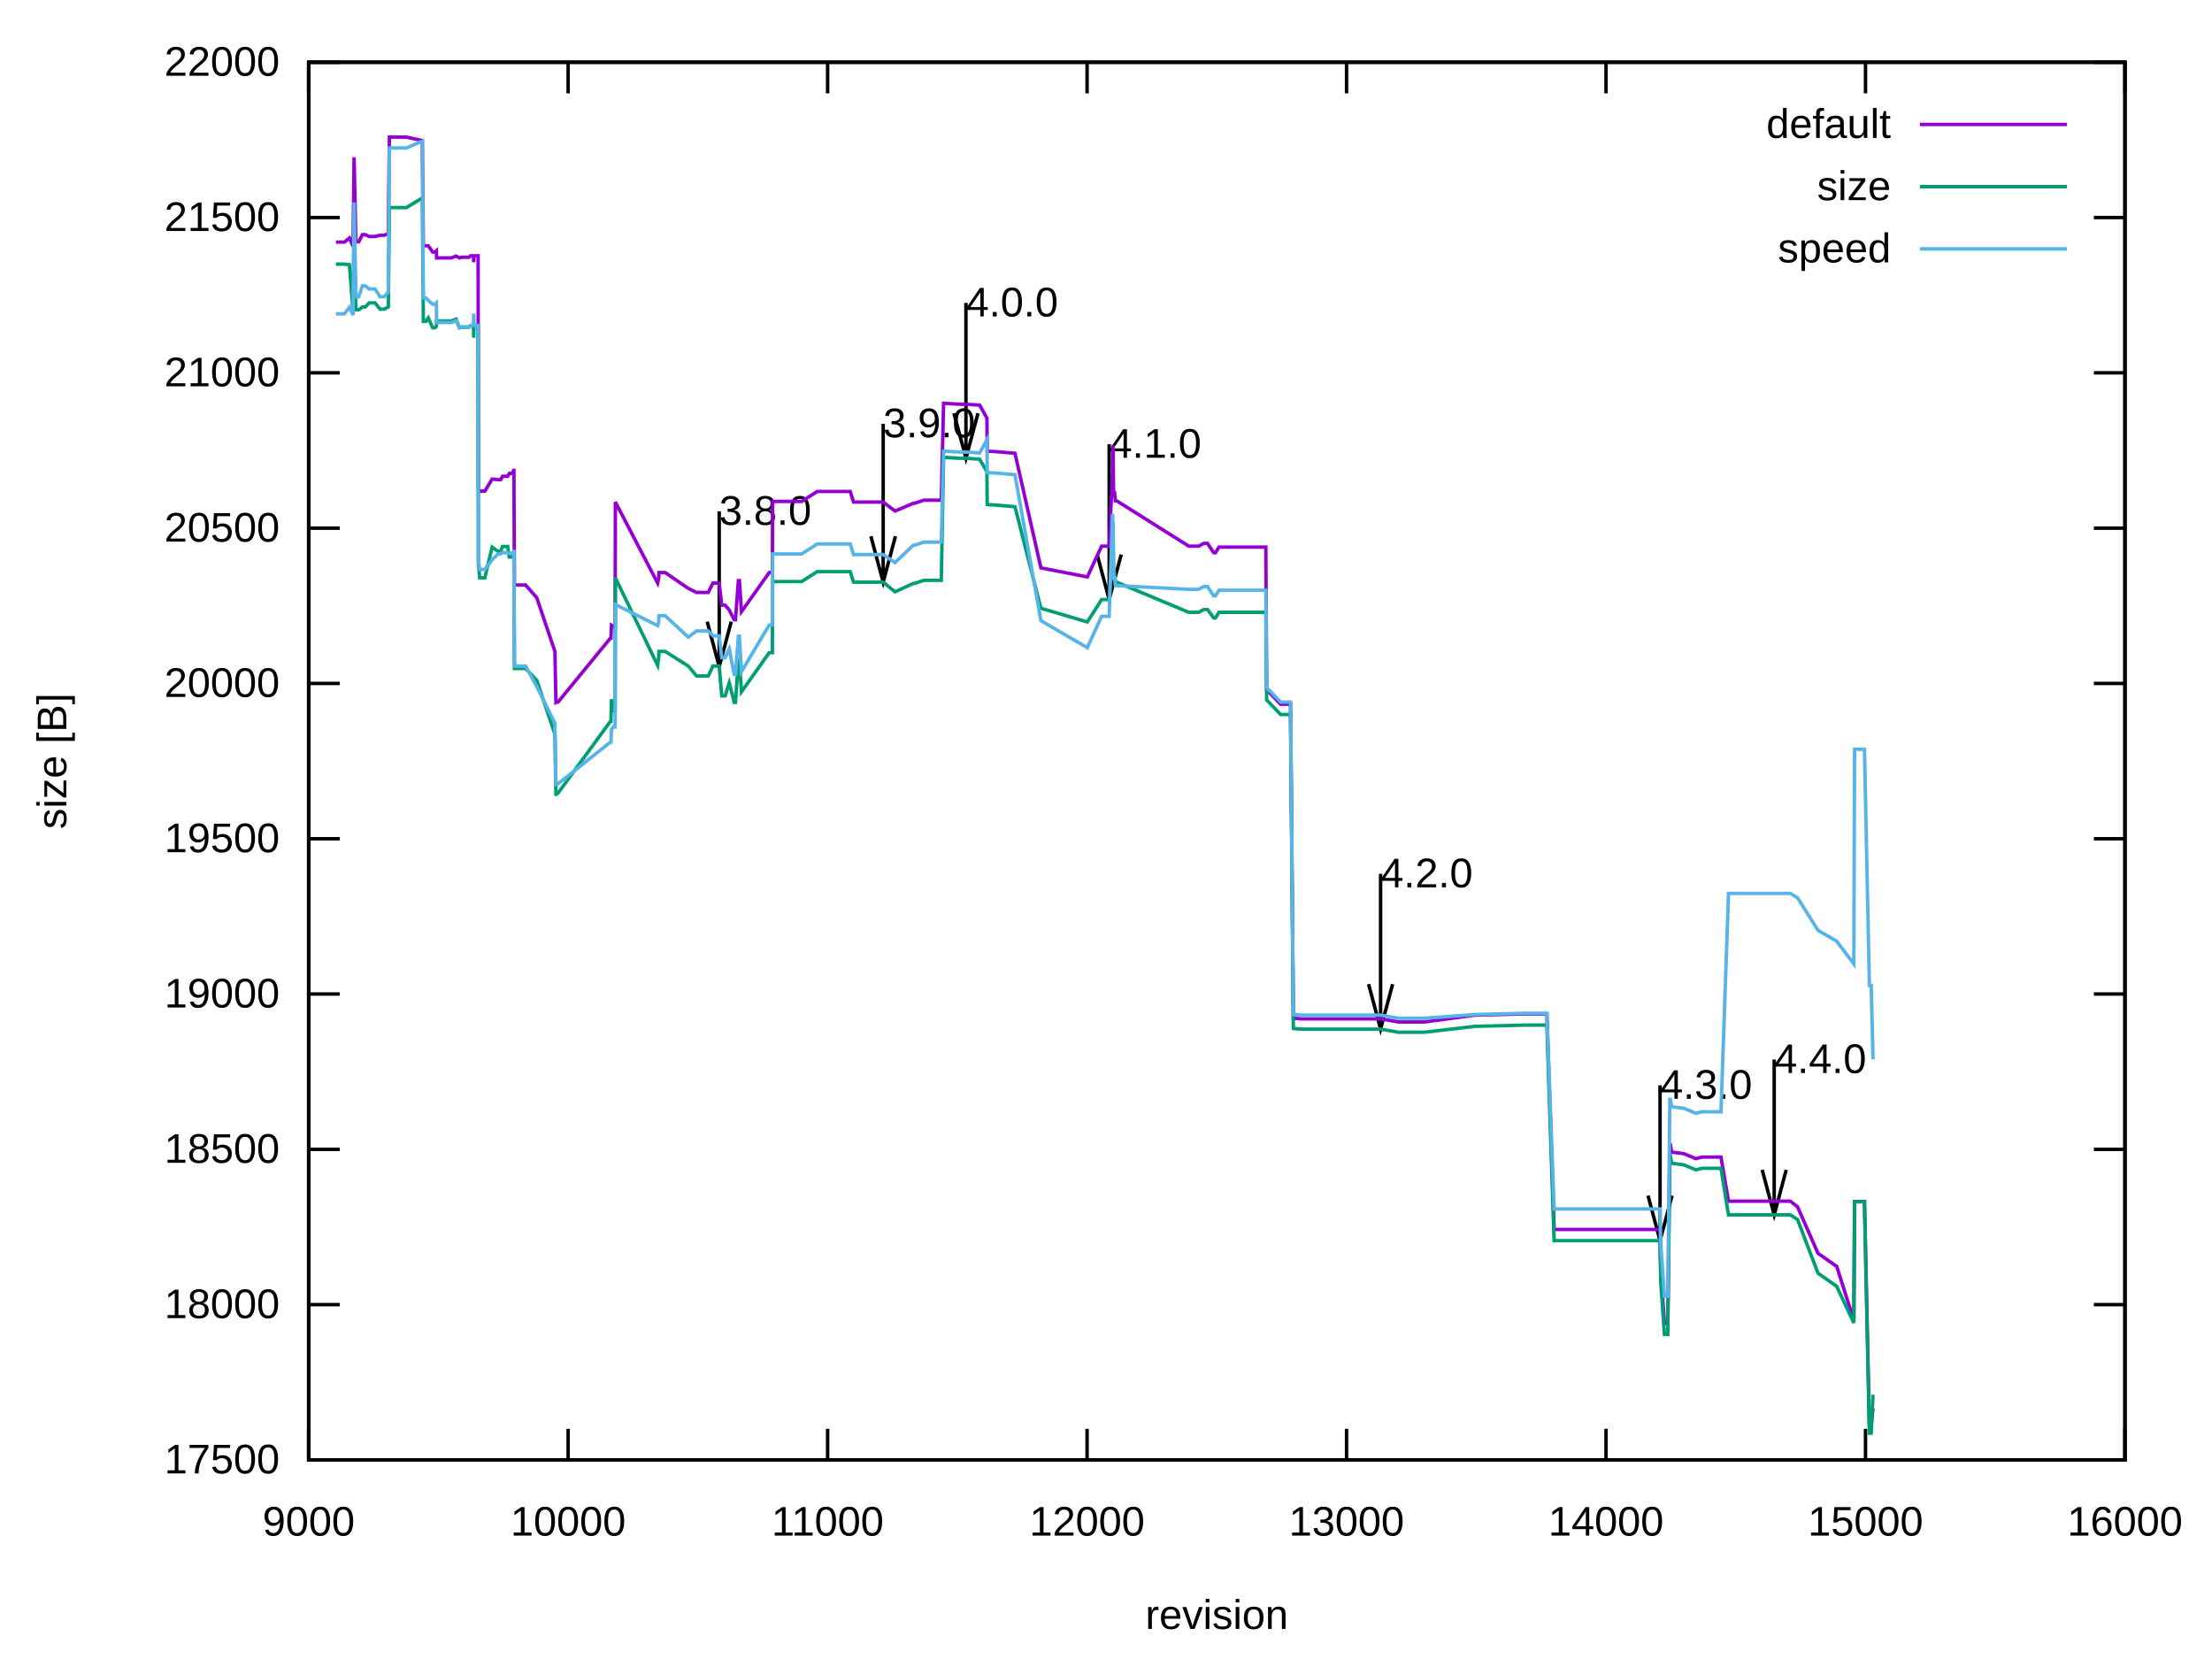
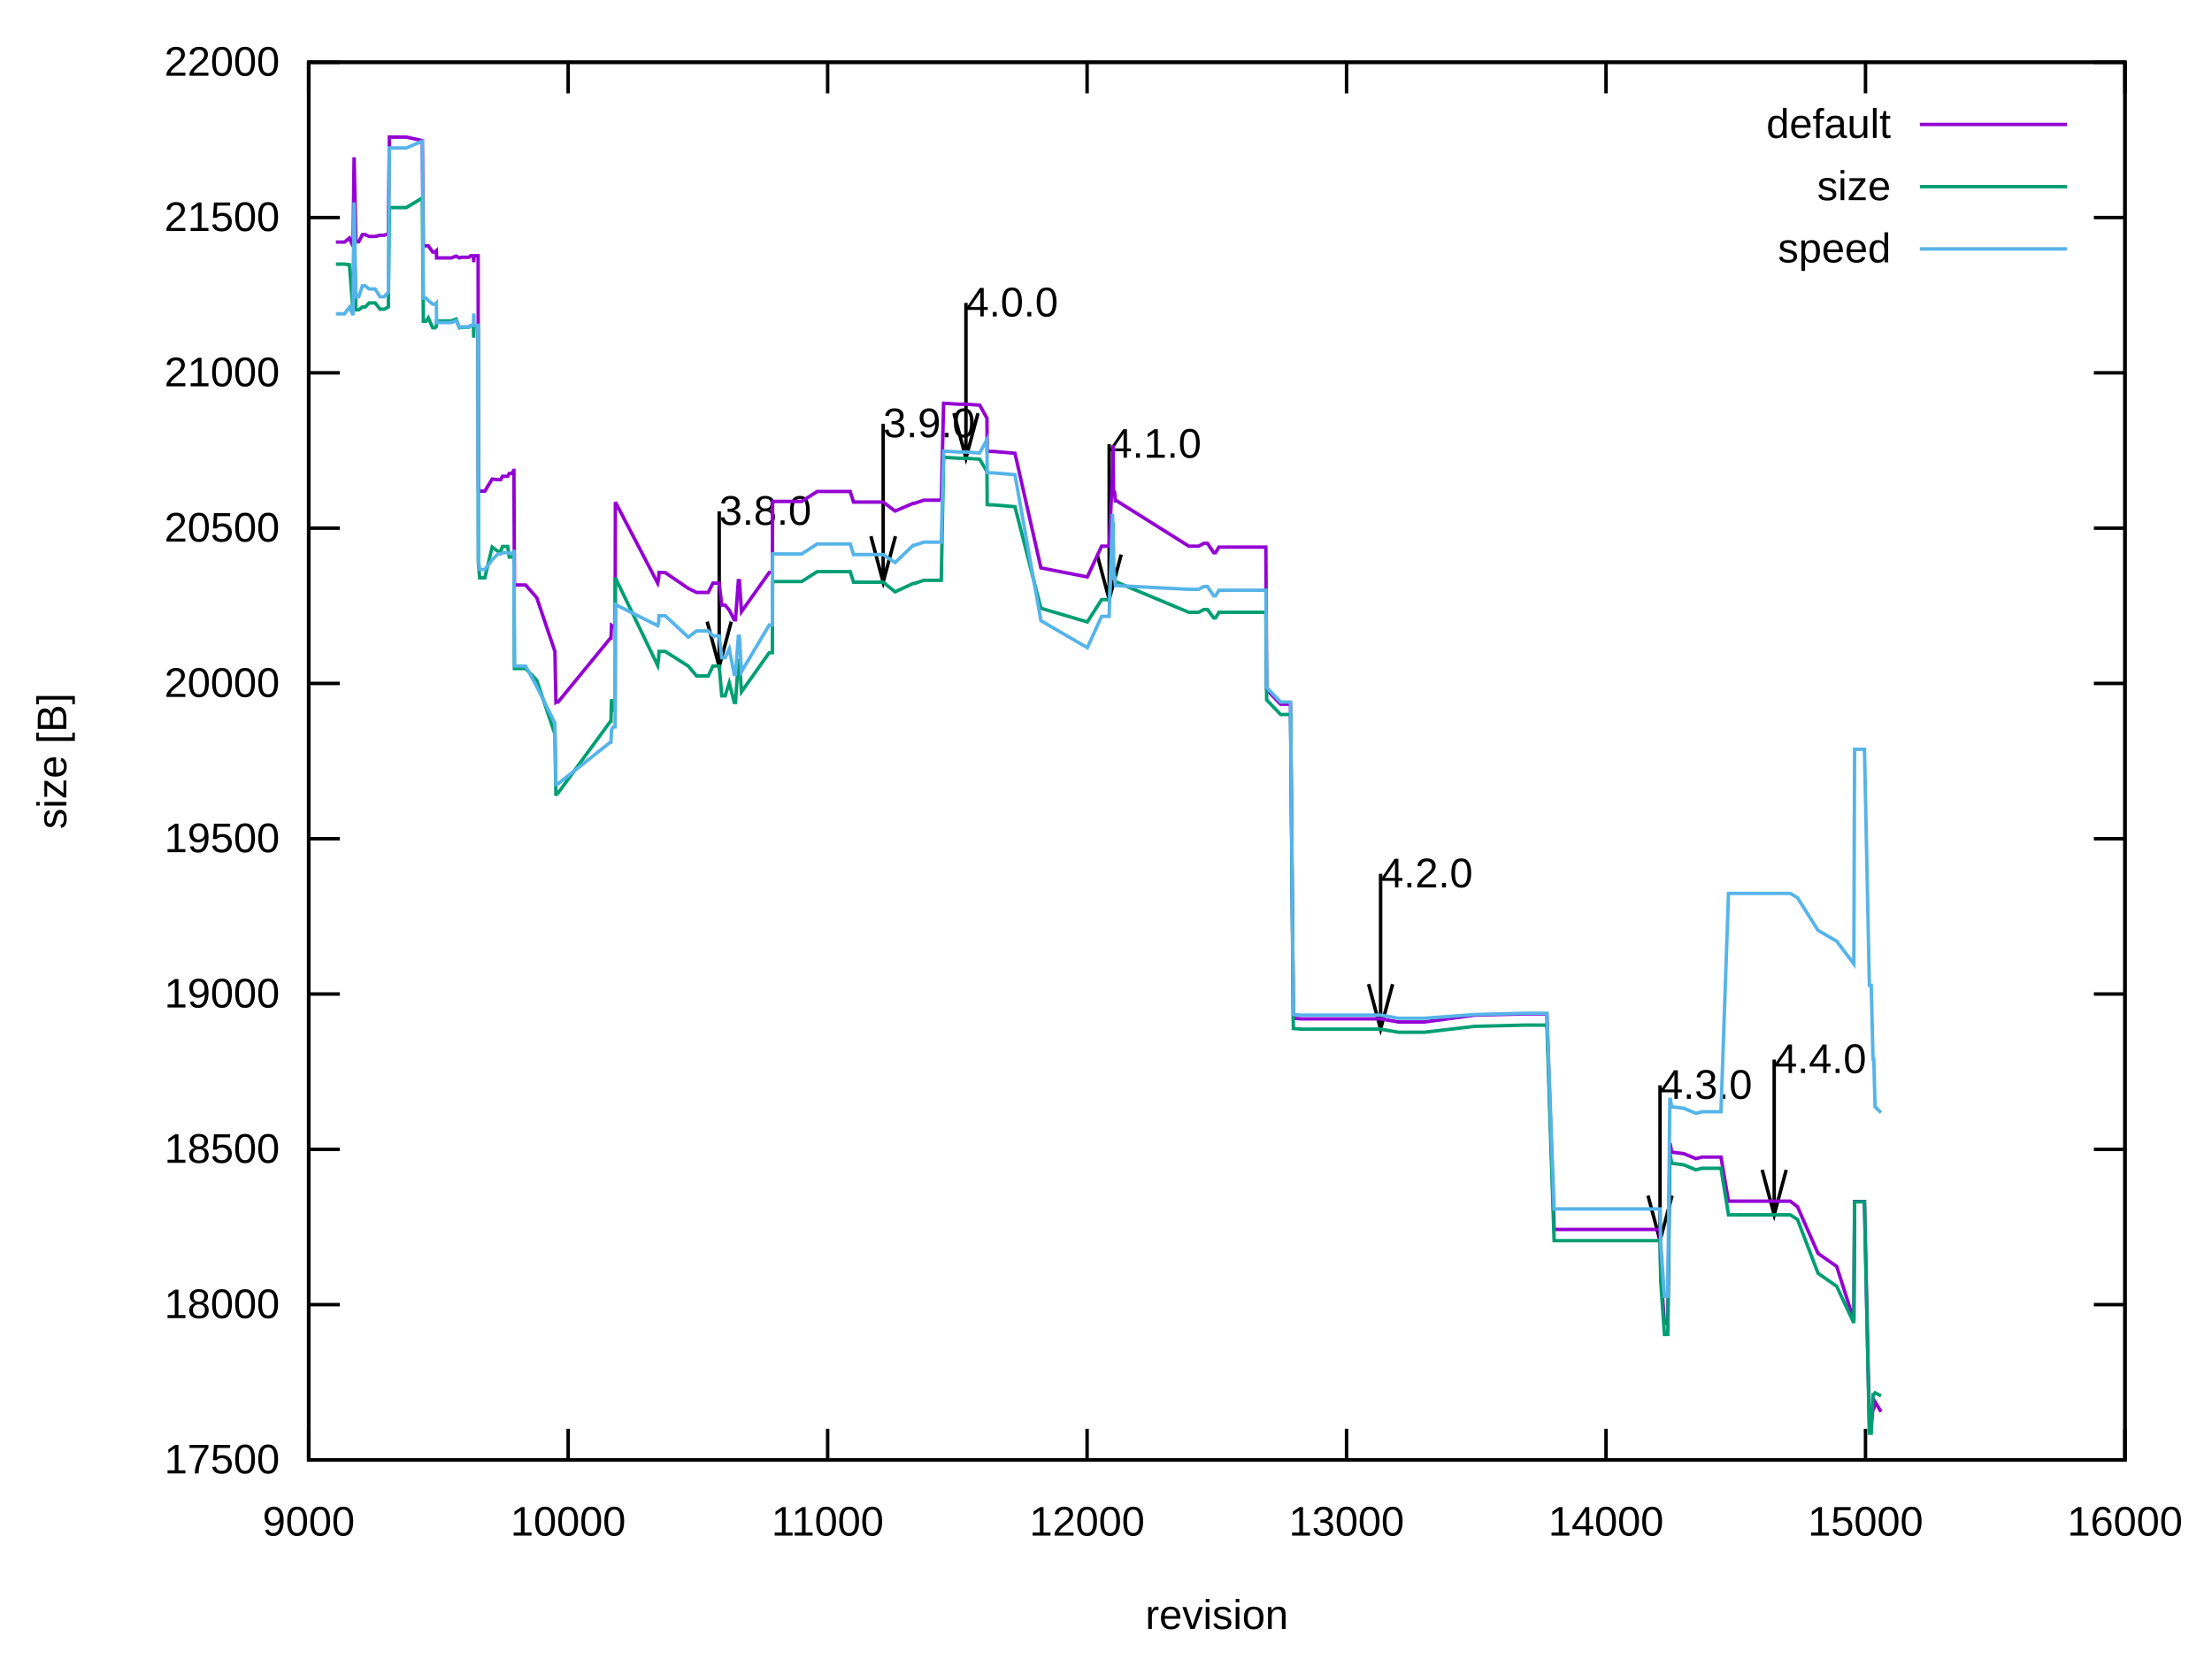
<svg xmlns="http://www.w3.org/2000/svg" xmlns:xlink="http://www.w3.org/1999/xlink" width="640" height="480" viewBox="0 0 640 480">
  <g id="gnuplot_canvas">
    <rect x="0" y="0" width="640" height="480" fill="none" />
    <defs>
      <circle id="gpDot" r="0.5" stroke-width="0.5" stroke="currentColor" />
      <path id="gpPt0" stroke-width="0.222" stroke="currentColor" d="M-1,0 h2 M0,-1 v2" />
      <path id="gpPt1" stroke-width="0.222" stroke="currentColor" d="M-1,-1 L1,1 M1,-1 L-1,1" />
      <path id="gpPt2" stroke-width="0.222" stroke="currentColor" d="M-1,0 L1,0 M0,-1 L0,1 M-1,-1 L1,1 M-1,1 L1,-1" />
      <rect id="gpPt3" stroke-width="0.222" stroke="currentColor" x="-1" y="-1" width="2" height="2" />
      <rect id="gpPt4" stroke-width="0.222" stroke="currentColor" fill="currentColor" x="-1" y="-1" width="2" height="2" />
      <circle id="gpPt5" stroke-width="0.222" stroke="currentColor" cx="0" cy="0" r="1" />
      <use xlink:href="#gpPt5" id="gpPt6" fill="currentColor" stroke="none" />
      <path id="gpPt7" stroke-width="0.222" stroke="currentColor" d="M0,-1.33 L-1.33,0.67 L1.33,0.67 z" />
      <use xlink:href="#gpPt7" id="gpPt8" fill="currentColor" stroke="none" />
      <use xlink:href="#gpPt7" id="gpPt9" stroke="currentColor" transform="rotate(180)" />
      <use xlink:href="#gpPt9" id="gpPt10" fill="currentColor" stroke="none" />
      <use xlink:href="#gpPt3" id="gpPt11" stroke="currentColor" transform="rotate(45)" />
      <use xlink:href="#gpPt11" id="gpPt12" fill="currentColor" stroke="none" />
      <path id="gpPt13" stroke-width="0.222" stroke="currentColor" d="M0,1.330 L1.265,0.411 L0.782,-1.067 L-0.782,-1.076 L-1.265,0.411 z" />
      <use xlink:href="#gpPt13" id="gpPt14" fill="currentColor" stroke="none" />
      <filter id="textbox" filterUnits="objectBoundingBox" x="0" y="0" height="1" width="1">
        <feFlood flood-color="white" flood-opacity="1" result="bgnd" />
        <feComposite in="SourceGraphic" in2="bgnd" operator="atop" />
      </filter>
      <filter id="greybox" filterUnits="objectBoundingBox" x="0" y="0" height="1" width="1">
        <feFlood flood-color="lightgrey" flood-opacity="1" result="grey" />
        <feComposite in="SourceGraphic" in2="grey" operator="atop" />
      </filter>
    </defs>
    <g fill="none" color="white" stroke="currentColor" stroke-width="1.00" stroke-linecap="butt" stroke-linejoin="miter">
</g>
    <g fill="none" color="black" stroke="currentColor" stroke-width="1.00" stroke-linecap="butt" stroke-linejoin="miter">
      <path stroke="black" d="M89.31,422.40 L98.31,422.40 M614.82,422.40 L605.82,422.40  " />
      <g transform="translate(80.92,426.30)" stroke="none" fill="black" font-family="Arial" font-size="12.00" text-anchor="end">
        <text>
          <tspan font-family="Arial"> 17500</tspan>
        </text>
      </g>
    </g>
    <g fill="none" color="black" stroke="currentColor" stroke-width="1.00" stroke-linecap="butt" stroke-linejoin="miter">
      <path stroke="black" d="M89.31,377.47 L98.31,377.47 M614.82,377.47 L605.82,377.47  " />
      <g transform="translate(80.92,381.37)" stroke="none" fill="black" font-family="Arial" font-size="12.00" text-anchor="end">
        <text>
          <tspan font-family="Arial"> 18000</tspan>
        </text>
      </g>
    </g>
    <g fill="none" color="black" stroke="currentColor" stroke-width="1.00" stroke-linecap="butt" stroke-linejoin="miter">
      <path stroke="black" d="M89.31,332.54 L98.31,332.54 M614.82,332.54 L605.82,332.54  " />
      <g transform="translate(80.92,336.44)" stroke="none" fill="black" font-family="Arial" font-size="12.00" text-anchor="end">
        <text>
          <tspan font-family="Arial"> 18500</tspan>
        </text>
      </g>
    </g>
    <g fill="none" color="black" stroke="currentColor" stroke-width="1.00" stroke-linecap="butt" stroke-linejoin="miter">
      <path stroke="black" d="M89.31,287.60 L98.31,287.60 M614.82,287.60 L605.82,287.60  " />
      <g transform="translate(80.92,291.50)" stroke="none" fill="black" font-family="Arial" font-size="12.00" text-anchor="end">
        <text>
          <tspan font-family="Arial"> 19000</tspan>
        </text>
      </g>
    </g>
    <g fill="none" color="black" stroke="currentColor" stroke-width="1.00" stroke-linecap="butt" stroke-linejoin="miter">
      <path stroke="black" d="M89.31,242.67 L98.31,242.67 M614.82,242.67 L605.82,242.67  " />
      <g transform="translate(80.92,246.57)" stroke="none" fill="black" font-family="Arial" font-size="12.00" text-anchor="end">
        <text>
          <tspan font-family="Arial"> 19500</tspan>
        </text>
      </g>
    </g>
    <g fill="none" color="black" stroke="currentColor" stroke-width="1.00" stroke-linecap="butt" stroke-linejoin="miter">
      <path stroke="black" d="M89.31,197.74 L98.31,197.74 M614.82,197.74 L605.82,197.74  " />
      <g transform="translate(80.92,201.64)" stroke="none" fill="black" font-family="Arial" font-size="12.00" text-anchor="end">
        <text>
          <tspan font-family="Arial"> 20000</tspan>
        </text>
      </g>
    </g>
    <g fill="none" color="black" stroke="currentColor" stroke-width="1.00" stroke-linecap="butt" stroke-linejoin="miter">
      <path stroke="black" d="M89.31,152.81 L98.31,152.81 M614.82,152.81 L605.82,152.81  " />
      <g transform="translate(80.92,156.71)" stroke="none" fill="black" font-family="Arial" font-size="12.00" text-anchor="end">
        <text>
          <tspan font-family="Arial"> 20500</tspan>
        </text>
      </g>
    </g>
    <g fill="none" color="black" stroke="currentColor" stroke-width="1.00" stroke-linecap="butt" stroke-linejoin="miter">
      <path stroke="black" d="M89.31,107.87 L98.31,107.87 M614.82,107.87 L605.82,107.87  " />
      <g transform="translate(80.92,111.77)" stroke="none" fill="black" font-family="Arial" font-size="12.00" text-anchor="end">
        <text>
          <tspan font-family="Arial"> 21000</tspan>
        </text>
      </g>
    </g>
    <g fill="none" color="black" stroke="currentColor" stroke-width="1.00" stroke-linecap="butt" stroke-linejoin="miter">
      <path stroke="black" d="M89.31,62.94 L98.31,62.94 M614.82,62.94 L605.82,62.94  " />
      <g transform="translate(80.92,66.84)" stroke="none" fill="black" font-family="Arial" font-size="12.00" text-anchor="end">
        <text>
          <tspan font-family="Arial"> 21500</tspan>
        </text>
      </g>
    </g>
    <g fill="none" color="black" stroke="currentColor" stroke-width="1.00" stroke-linecap="butt" stroke-linejoin="miter">
      <path stroke="black" d="M89.31,18.01 L98.31,18.01 M614.82,18.01 L605.82,18.01  " />
      <g transform="translate(80.92,21.91)" stroke="none" fill="black" font-family="Arial" font-size="12.00" text-anchor="end">
        <text>
          <tspan font-family="Arial"> 22000</tspan>
        </text>
      </g>
    </g>
    <g fill="none" color="black" stroke="currentColor" stroke-width="1.00" stroke-linecap="butt" stroke-linejoin="miter">
      <path stroke="black" d="M89.31,422.40 L89.31,413.40 M89.31,18.01 L89.31,27.01  " />
      <g transform="translate(89.31,444.30)" stroke="none" fill="black" font-family="Arial" font-size="12.00" text-anchor="middle">
        <text>
          <tspan font-family="Arial"> 9000</tspan>
        </text>
      </g>
    </g>
    <g fill="none" color="black" stroke="currentColor" stroke-width="1.00" stroke-linecap="butt" stroke-linejoin="miter">
      <path stroke="black" d="M164.38,422.40 L164.38,413.40 M164.38,18.01 L164.38,27.01  " />
      <g transform="translate(164.38,444.30)" stroke="none" fill="black" font-family="Arial" font-size="12.00" text-anchor="middle">
        <text>
          <tspan font-family="Arial"> 10000</tspan>
        </text>
      </g>
    </g>
    <g fill="none" color="black" stroke="currentColor" stroke-width="1.00" stroke-linecap="butt" stroke-linejoin="miter">
      <path stroke="black" d="M239.46,422.40 L239.46,413.40 M239.46,18.01 L239.46,27.01  " />
      <g transform="translate(239.46,444.30)" stroke="none" fill="black" font-family="Arial" font-size="12.00" text-anchor="middle">
        <text>
          <tspan font-family="Arial"> 11000</tspan>
        </text>
      </g>
    </g>
    <g fill="none" color="black" stroke="currentColor" stroke-width="1.00" stroke-linecap="butt" stroke-linejoin="miter">
      <path stroke="black" d="M314.53,422.40 L314.53,413.40 M314.53,18.01 L314.53,27.01  " />
      <g transform="translate(314.53,444.30)" stroke="none" fill="black" font-family="Arial" font-size="12.00" text-anchor="middle">
        <text>
          <tspan font-family="Arial"> 12000</tspan>
        </text>
      </g>
    </g>
    <g fill="none" color="black" stroke="currentColor" stroke-width="1.00" stroke-linecap="butt" stroke-linejoin="miter">
      <path stroke="black" d="M389.60,422.40 L389.60,413.40 M389.60,18.01 L389.60,27.01  " />
      <g transform="translate(389.60,444.30)" stroke="none" fill="black" font-family="Arial" font-size="12.00" text-anchor="middle">
        <text>
          <tspan font-family="Arial"> 13000</tspan>
        </text>
      </g>
    </g>
    <g fill="none" color="black" stroke="currentColor" stroke-width="1.00" stroke-linecap="butt" stroke-linejoin="miter">
      <path stroke="black" d="M464.67,422.40 L464.67,413.40 M464.67,18.01 L464.67,27.01  " />
      <g transform="translate(464.67,444.30)" stroke="none" fill="black" font-family="Arial" font-size="12.00" text-anchor="middle">
        <text>
          <tspan font-family="Arial"> 14000</tspan>
        </text>
      </g>
    </g>
    <g fill="none" color="black" stroke="currentColor" stroke-width="1.00" stroke-linecap="butt" stroke-linejoin="miter">
      <path stroke="black" d="M539.75,422.40 L539.75,413.40 M539.75,18.01 L539.75,27.01  " />
      <g transform="translate(539.75,444.30)" stroke="none" fill="black" font-family="Arial" font-size="12.00" text-anchor="middle">
        <text>
          <tspan font-family="Arial"> 15000</tspan>
        </text>
      </g>
    </g>
    <g fill="none" color="black" stroke="currentColor" stroke-width="1.00" stroke-linecap="butt" stroke-linejoin="miter">
      <path stroke="black" d="M614.82,422.40 L614.82,413.40 M614.82,18.01 L614.82,27.01  " />
      <g transform="translate(614.82,444.30)" stroke="none" fill="black" font-family="Arial" font-size="12.00" text-anchor="middle">
        <text>
          <tspan font-family="Arial"> 16000</tspan>
        </text>
      </g>
    </g>
    <g fill="none" color="black" stroke="currentColor" stroke-width="1.00" stroke-linecap="butt" stroke-linejoin="miter">
</g>
    <g fill="none" color="black" stroke="currentColor" stroke-width="1.00" stroke-linecap="butt" stroke-linejoin="miter">
      <path stroke="black" d="M89.31,18.01 L89.31,422.40 L614.82,422.40 L614.82,18.01 L89.31,18.01 Z  " />
      <g transform="translate(208.08,151.85)" stroke="none" fill="black" font-family="Arial" font-size="12.00" text-anchor="start">
        <text>
          <tspan font-family="Arial">3.8.0</tspan>
        </text>
      </g>
      <g transform="translate(255.52,126.51)" stroke="none" fill="black" font-family="Arial" font-size="12.00" text-anchor="start">
        <text>
          <tspan font-family="Arial">3.9.0</tspan>
        </text>
      </g>
      <g transform="translate(279.47,91.55)" stroke="none" fill="black" font-family="Arial" font-size="12.00" text-anchor="start">
        <text>
          <tspan font-family="Arial">4.0.0</tspan>
        </text>
      </g>
      <g transform="translate(320.91,132.44)" stroke="none" fill="black" font-family="Arial" font-size="12.00" text-anchor="start">
        <text>
          <tspan font-family="Arial">4.1.0</tspan>
        </text>
      </g>
      <g transform="translate(399.44,256.73)" stroke="none" fill="black" font-family="Arial" font-size="12.00" text-anchor="start">
        <text>
          <tspan font-family="Arial">4.2.0</tspan>
        </text>
      </g>
      <g transform="translate(480.29,317.92)" stroke="none" fill="black" font-family="Arial" font-size="12.00" text-anchor="start">
        <text>
          <tspan font-family="Arial">4.3.0</tspan>
        </text>
      </g>
      <g transform="translate(513.32,310.46)" stroke="none" fill="black" font-family="Arial" font-size="12.00" text-anchor="start">
        <text>
          <tspan font-family="Arial">4.4.0</tspan>
        </text>
      </g>
    </g>
    <g fill="none" color="black" stroke="currentColor" stroke-width="1.00" stroke-linecap="butt" stroke-linejoin="miter">
      <path stroke="black" d="M204.61,179.86 L208.09,192.88 L211.57,179.86 M208.09,147.94 L208.09,192.88  " />
    </g>
    <g fill="none" color="black" stroke="currentColor" stroke-width="1.00" stroke-linecap="butt" stroke-linejoin="miter">
      <path stroke="black" d="M251.98,155.15 L255.53,168.43 L259.08,155.15 M255.53,122.60 L255.53,168.43  " />
    </g>
    <g fill="none" color="black" stroke="currentColor" stroke-width="1.00" stroke-linecap="butt" stroke-linejoin="miter">
      <path stroke="black" d="M276.00,119.56 L279.48,132.58 L282.96,119.56 M279.48,87.64 L279.48,132.58  " />
    </g>
    <g fill="none" color="black" stroke="currentColor" stroke-width="1.00" stroke-linecap="butt" stroke-linejoin="miter">
      <path stroke="black" d="M317.44,160.45 L320.92,173.47 L324.40,160.45 M320.92,128.53 L320.92,173.47  " />
    </g>
    <g fill="none" color="black" stroke="currentColor" stroke-width="1.00" stroke-linecap="butt" stroke-linejoin="miter">
      <path stroke="black" d="M395.97,284.74 L399.45,297.75 L402.93,284.74 M399.45,252.82 L399.45,297.75  " />
    </g>
    <g fill="none" color="black" stroke="currentColor" stroke-width="1.00" stroke-linecap="butt" stroke-linejoin="miter">
      <path stroke="black" d="M476.82,345.93 L480.30,358.95 L483.78,345.93 M480.30,314.01 L480.30,358.95  " />
    </g>
    <g fill="none" color="black" stroke="currentColor" stroke-width="1.00" stroke-linecap="butt" stroke-linejoin="miter">
      <path stroke="black" d="M509.85,338.47 L513.33,351.49 L516.81,338.47 M513.33,306.55 L513.33,351.49  " />
    </g>
    <g fill="none" color="black" stroke="currentColor" stroke-width="1.00" stroke-linecap="butt" stroke-linejoin="miter">
</g>
    <g id="gnuplot_plot_1">
      <g fill="none" color="black" stroke="currentColor" stroke-width="1.00" stroke-linecap="butt" stroke-linejoin="miter">
        <g transform="translate(547.09,39.91)" stroke="none" fill="black" font-family="Arial" font-size="12.00" text-anchor="end">
          <text>
            <tspan font-family="Arial">default</tspan>
          </text>
        </g>
      </g>
      <g fill="none" color="black" stroke="currentColor" stroke-width="1.00" stroke-linecap="butt" stroke-linejoin="miter">
-         <path stroke="rgb(148,   0, 211)" d="M555.48,36.01 L598.04,36.01 M97.19,70.04 L98.32,70.04 L98.62,70.04 L98.84,70.04 L99.67,70.04 L101.10,68.87   L102.15,71.30 L102.45,45.51 L102.97,69.95 L103.35,69.95 L103.65,69.95 L103.80,69.95 L104.85,67.88 L104.93,67.88   L105.68,67.88 L106.80,68.42 L108.53,68.42 L109.96,68.06 L111.16,68.06 L112.36,67.62 L112.66,39.67 L113.26,39.67   L115.89,39.67 L117.54,39.67 L122.19,40.66 L122.49,71.12 L122.72,71.12 L123.24,71.12 L123.92,71.12 L125.19,72.92   L125.87,72.92 L126.25,72.56 L126.32,74.62 L126.70,74.62 L128.42,74.62 L129.85,74.62 L130.60,74.62 L131.95,74.09   L132.93,74.62 L133.53,74.44 L134.05,74.44 L134.43,74.44 L134.50,74.44 L134.58,74.44 L134.65,74.44 L135.71,74.44   L136.16,74.00 L136.76,74.00 L136.98,74.00 L137.06,75.88 L137.13,74.00 L137.21,74.00 L137.36,74.00 L137.73,74.00   L137.81,74.00 L138.03,74.00 L138.18,74.00 L138.33,74.00 L138.41,141.21 L138.78,142.11 L139.01,142.11 L139.16,142.11   L139.23,142.11 L139.31,142.11 L140.28,142.11 L142.39,138.61 L144.11,138.79 L144.86,138.79 L145.39,137.80 L145.69,137.80   L146.44,137.80 L146.67,137.80 L146.74,137.80 L146.82,137.80 L146.89,137.80 L147.34,136.99 L148.17,136.99 L148.62,136.09   L148.69,136.09 L148.84,169.25 L149.14,169.25 L149.59,169.25 L149.89,169.25 L149.97,169.25 L150.49,169.25 L150.72,169.25   L150.79,169.25 L150.87,169.25 L151.62,169.25 L151.77,169.25 L152.07,169.25 L155.30,172.94 L160.55,188.48 L160.85,203.22   L161.00,203.13 L161.08,203.13 L161.46,203.13 L176.62,184.62 L176.77,184.62 L176.92,180.93 L177.45,181.29 L177.97,181.29   L178.05,145.26 L190.28,168.71 L190.58,167.36 L190.66,165.66 L191.86,165.66 L191.93,165.66 L192.46,165.66 L199.14,170.24   L201.54,171.41 L202.67,171.41 L204.92,171.41 L206.27,168.71 L208.08,168.71 L208.83,175.09 L209.50,175.09 L209.80,175.09   L211.00,176.53 L212.43,179.32 L212.80,179.32 L213.63,167.99 L213.93,167.99 L214.53,176.98 L222.56,165.66 L223.09,165.66   L223.39,165.66 L223.47,165.66 L223.54,145.08 L223.69,145.08 L224.44,145.08 L231.95,145.08 L236.45,142.20 L237.50,142.20   L245.99,142.20 L246.96,145.26 L250.72,145.26 L255.52,145.26 L258.97,147.86 L264.23,145.62 L264.61,145.62 L267.31,144.72   L272.11,144.72 L272.34,144.72 L273.01,116.68 L277.52,116.95 L277.67,116.95 L279.47,116.95 L283.45,117.22 L285.55,120.99   L285.63,130.52 L286.38,130.61 L286.75,130.61 L286.83,130.61 L287.28,130.61 L287.35,130.61 L293.66,131.15 L301.17,164.31   L314.60,166.92 L318.73,158.02 L320.91,158.02 L321.89,136.72 L322.04,128.81 L322.19,142.56 L322.49,142.56 L322.71,144.90   L323.09,144.90 L343.96,158.02 L345.68,158.02 L346.81,158.02 L348.31,157.21 L349.36,157.21 L351.16,159.91 L351.69,159.91   L352.67,158.29 L362.73,158.29 L365.05,158.29 L366.25,158.29 L366.48,199.54 L370.53,203.76 L373.39,203.76 L374.21,294.61   L376.61,294.79 L379.24,294.79 L380.22,294.79 L381.42,294.79 L382.09,294.79 L387.27,294.79 L399.44,294.79 L404.62,295.69   L412.12,295.69 L426.76,293.71 L441.33,293.35 L442.08,293.35 L442.83,293.35 L445.76,293.35 L447.56,293.35 L449.66,355.72   L457.17,355.72 L464.67,355.72 L478.49,355.72 L480.29,355.72 L480.51,367.67 L481.57,382.86 L482.32,382.86 L482.54,382.95   L483.14,331.19 L483.29,331.19 L483.67,333.34 L487.20,333.79 L490.65,335.23 L492.45,334.78 L494.55,334.78 L495.08,334.78   L497.93,334.78 L500.11,347.54 L502.96,347.54 L504.31,347.54 L513.32,347.54 L513.47,347.54 L517.98,347.54 L520.08,349.16   L526.01,362.64 L531.41,366.41 L536.37,381.96 L536.59,347.63 L539.45,347.63 L540.87,412.25 L541.40,412.25 L541.92,407.48    " />
+         <path stroke="rgb(148,   0, 211)" d="M555.48,36.01 L598.04,36.01 M97.19,70.04 L98.32,70.04 L98.62,70.04 L98.84,70.04 L99.67,70.04 L101.10,68.87   L102.15,71.30 L102.45,45.51 L102.97,69.95 L103.35,69.95 L103.65,69.95 L103.80,69.95 L104.85,67.88 L104.93,67.88   L105.68,67.88 L106.80,68.42 L108.53,68.42 L109.96,68.06 L111.16,68.06 L112.36,67.62 L112.66,39.67 L113.26,39.67   L115.89,39.67 L117.54,39.67 L122.19,40.66 L122.49,71.12 L122.72,71.12 L123.24,71.12 L123.92,71.12 L125.19,72.92   L125.87,72.92 L126.25,72.56 L126.32,74.62 L126.70,74.62 L128.42,74.62 L129.85,74.62 L130.60,74.62 L131.95,74.09   L132.93,74.62 L133.53,74.44 L134.05,74.44 L134.43,74.44 L134.50,74.44 L134.58,74.44 L134.65,74.44 L135.71,74.44   L136.16,74.00 L136.76,74.00 L136.98,74.00 L137.06,75.88 L137.13,74.00 L137.21,74.00 L137.36,74.00 L137.73,74.00   L137.81,74.00 L138.03,74.00 L138.18,74.00 L138.33,74.00 L138.41,141.21 L138.78,142.11 L139.01,142.11 L139.16,142.11   L139.23,142.11 L139.31,142.11 L140.28,142.11 L142.39,138.61 L144.11,138.79 L144.86,138.79 L145.39,137.80 L145.69,137.80   L146.44,137.80 L146.67,137.80 L146.74,137.80 L146.82,137.80 L146.89,137.80 L147.34,136.99 L148.17,136.99 L148.62,136.09   L148.69,136.09 L148.84,169.25 L149.14,169.25 L149.59,169.25 L149.89,169.25 L149.97,169.25 L150.49,169.25 L150.72,169.25   L150.79,169.25 L150.87,169.25 L151.62,169.25 L151.77,169.25 L152.07,169.25 L155.30,172.94 L160.55,188.48 L160.85,203.22   L161.00,203.13 L161.08,203.13 L161.46,203.13 L176.62,184.62 L176.77,184.62 L176.92,180.93 L177.45,181.29 L177.97,181.29   L178.05,145.26 L190.28,168.71 L190.58,167.36 L190.66,165.66 L191.86,165.66 L191.93,165.66 L192.46,165.66 L199.14,170.24   L201.54,171.41 L202.67,171.41 L204.92,171.41 L206.27,168.71 L208.08,168.71 L208.83,175.09 L209.50,175.09 L209.80,175.09   L211.00,176.53 L212.43,179.32 L212.80,179.32 L213.63,167.99 L213.93,167.99 L214.53,176.98 L222.56,165.66 L223.09,165.66   L223.39,165.66 L223.47,165.66 L223.54,145.08 L223.69,145.08 L224.44,145.08 L231.95,145.08 L236.45,142.20 L237.50,142.20   L245.99,142.20 L246.96,145.26 L250.72,145.26 L255.52,145.26 L258.97,147.86 L264.23,145.62 L264.61,145.62 L267.31,144.72   L272.11,144.72 L272.34,144.72 L273.01,116.68 L277.52,116.95 L277.67,116.95 L279.47,116.95 L283.45,117.22 L285.55,120.99   L285.63,130.52 L286.38,130.61 L286.75,130.61 L286.83,130.61 L287.28,130.61 L287.35,130.61 L293.66,131.15 L301.17,164.31   L314.60,166.92 L318.73,158.02 L320.91,158.02 L321.89,136.72 L322.04,128.81 L322.19,142.56 L322.49,142.56 L322.71,144.90   L323.09,144.90 L343.96,158.02 L345.68,158.02 L346.81,158.02 L348.31,157.21 L349.36,157.21 L351.16,159.91 L351.69,159.91   L352.67,158.29 L362.73,158.29 L365.05,158.29 L366.25,158.29 L366.48,199.54 L370.53,203.76 L373.39,203.76 L374.21,294.61   L376.61,294.79 L379.24,294.79 L380.22,294.79 L381.42,294.79 L382.09,294.79 L387.27,294.79 L399.44,294.79 L404.62,295.69   L412.12,295.69 L426.76,293.71 L441.33,293.35 L442.08,293.35 L442.83,293.35 L445.76,293.35 L447.56,293.35 L449.66,355.72   L457.17,355.72 L464.67,355.72 L478.49,355.72 L480.29,355.72 L480.51,367.67 L481.57,382.86 L482.32,382.86 L482.54,382.95   L483.14,331.19 L483.29,331.19 L483.67,333.34 L487.20,333.79 L490.65,335.23 L492.45,334.78 L494.55,334.78 L495.08,334.78   L497.93,334.78 L500.11,347.54 L502.96,347.54 L504.31,347.54 L513.32,347.54 L513.47,347.54 L517.98,347.54 L520.08,349.16   L526.01,362.64 L531.41,366.41 L536.37,381.96 L536.59,347.63 L539.45,347.63 L540.87,412.25 L541.40,412.25 L541.92,407.48   L542.15,407.48 L542.52,405.60 L544.25,408.47  " />
      </g>
    </g>
    <g id="gnuplot_plot_2">
      <g fill="none" color="black" stroke="currentColor" stroke-width="1.00" stroke-linecap="butt" stroke-linejoin="miter">
        <g transform="translate(547.09,57.91)" stroke="none" fill="black" font-family="Arial" font-size="12.00" text-anchor="end">
          <text>
            <tspan font-family="Arial">size</tspan>
          </text>
        </g>
      </g>
      <g fill="none" color="black" stroke="currentColor" stroke-width="1.00" stroke-linecap="butt" stroke-linejoin="miter">
-         <path stroke="rgb(  0, 158, 115)" d="M555.48,54.01 L598.04,54.01 M97.19,76.42 L98.32,76.42 L98.62,76.42 L98.84,76.42 L99.67,76.42 L101.10,76.60   L102.15,90.17 L102.45,66.36 L102.97,89.63 L103.35,89.63 L103.65,89.63 L103.80,89.63 L104.85,88.82 L104.93,88.82   L105.68,88.82 L106.80,87.65 L108.53,87.65 L109.96,89.45 L111.16,89.45 L112.36,88.82 L112.66,60.07 L113.26,60.07   L115.89,60.07 L117.54,60.07 L122.19,57.28 L122.49,92.96 L122.72,92.96 L123.24,92.96 L123.92,91.97 L125.19,94.84   L125.87,94.84 L126.25,94.48 L126.32,92.87 L126.70,92.87 L128.42,92.87 L129.85,92.87 L130.60,92.87 L131.95,92.33   L132.93,94.84 L133.53,94.66 L134.05,94.66 L134.43,94.66 L134.50,94.66 L134.58,94.66 L134.65,94.66 L135.71,94.66   L136.16,94.22 L136.76,94.22 L136.98,94.22 L137.06,97.72 L137.13,94.22 L137.21,94.22 L137.36,94.22 L137.73,94.22   L137.81,94.22 L138.03,94.22 L138.18,94.22 L138.33,94.22 L138.41,162.69 L138.78,167.18 L139.01,167.18 L139.16,167.18   L139.23,167.18 L139.31,167.18 L140.28,167.18 L142.39,158.29 L144.11,159.55 L144.86,159.55 L145.39,158.11 L145.69,158.11   L146.44,158.11 L146.67,158.11 L146.74,158.11 L146.82,158.11 L146.89,158.11 L147.34,161.16 L148.17,161.16 L148.62,160.27   L148.69,160.27 L148.84,193.43 L149.14,193.43 L149.59,193.43 L149.89,193.43 L149.97,193.43 L150.49,193.43 L150.72,193.43   L150.79,193.43 L150.87,193.43 L151.62,193.43 L151.77,193.43 L152.07,193.43 L155.30,196.84 L160.55,212.39 L160.85,230.27   L161.00,229.46 L161.08,229.46 L161.46,229.46 L176.62,208.70 L176.77,208.70 L176.92,202.32 L177.45,205.56 L177.97,205.56   L178.05,167.18 L190.28,192.53 L190.58,190.19 L190.66,188.48 L191.86,188.48 L191.93,188.48 L192.46,188.48 L199.14,192.71   L201.54,195.58 L202.67,195.58 L204.92,195.58 L206.27,192.71 L208.08,192.71 L208.83,201.33 L209.50,201.33 L209.80,201.33   L211.00,197.56 L212.43,203.22 L212.80,203.22 L213.63,191.09 L213.93,191.09 L214.53,200.17 L222.56,188.84 L223.09,188.84   L223.39,188.84 L223.47,188.84 L223.54,168.26 L223.69,168.26 L224.44,168.26 L231.95,168.26 L236.45,165.39 L237.50,165.39   L245.99,165.39 L246.96,168.44 L250.72,168.44 L255.52,168.44 L258.97,171.23 L264.23,168.80 L264.61,168.80 L267.31,167.90   L272.11,167.90 L272.34,167.90 L273.01,132.32 L277.52,132.59 L277.67,132.59 L279.47,132.59 L283.45,132.86 L285.55,136.45   L285.63,145.98 L286.38,146.07 L286.75,146.07 L286.83,146.07 L287.28,146.07 L287.35,146.07 L293.66,146.61 L301.17,175.99   L314.60,179.95 L318.73,173.48 L320.91,173.48 L321.89,159.01 L322.04,151.19 L322.19,165.75 L322.49,165.75 L322.71,168.44   L323.09,168.44 L343.96,177.16 L345.68,177.16 L346.81,177.16 L348.31,176.35 L349.36,176.35 L351.16,178.78 L351.69,178.78   L352.67,177.16 L362.73,177.16 L365.05,177.16 L366.25,177.16 L366.48,202.50 L370.53,206.73 L373.39,206.73 L374.21,297.58   L376.61,297.76 L379.24,297.76 L380.22,297.76 L381.42,297.76 L382.09,297.76 L387.27,297.76 L399.44,297.76 L404.62,298.66   L412.12,298.66 L426.76,296.95 L441.33,296.59 L442.08,296.59 L442.83,296.59 L445.76,296.59 L447.56,296.59 L449.66,358.96   L457.17,358.96 L464.67,358.96 L478.49,358.96 L480.29,358.96 L480.51,370.91 L481.57,386.09 L482.32,386.09 L482.54,386.09   L483.14,334.42 L483.29,334.42 L483.67,336.58 L487.20,337.03 L490.65,338.47 L492.45,338.02 L494.55,338.02 L495.08,338.02   L497.93,338.02 L500.11,351.50 L502.96,351.50 L504.31,351.50 L513.32,351.50 L513.47,351.50 L517.98,351.50 L520.08,352.84   L526.01,368.39 L531.41,372.17 L536.37,382.77 L536.59,347.72 L539.45,347.72 L540.87,414.67 L541.40,414.67 L541.92,403.53    " />
+         <path stroke="rgb(  0, 158, 115)" d="M555.48,54.01 L598.04,54.01 M97.19,76.42 L98.32,76.42 L98.62,76.42 L98.84,76.42 L99.67,76.42 L101.10,76.60   L102.15,90.17 L102.45,66.36 L102.97,89.63 L103.35,89.63 L103.65,89.63 L103.80,89.63 L104.85,88.82 L104.93,88.82   L105.68,88.82 L106.80,87.65 L108.53,87.65 L109.96,89.45 L111.16,89.45 L112.36,88.82 L112.66,60.07 L113.26,60.07   L115.89,60.07 L117.54,60.07 L122.19,57.28 L122.49,92.96 L122.72,92.96 L123.24,92.96 L123.92,91.97 L125.19,94.84   L125.87,94.84 L126.25,94.48 L126.32,92.87 L126.70,92.87 L128.42,92.87 L129.85,92.87 L130.60,92.87 L131.95,92.33   L132.93,94.84 L133.53,94.66 L134.05,94.66 L134.43,94.66 L134.50,94.66 L134.58,94.66 L134.65,94.66 L135.71,94.66   L136.16,94.22 L136.76,94.22 L136.98,94.22 L137.06,97.72 L137.13,94.22 L137.21,94.22 L137.36,94.22 L137.73,94.22   L137.81,94.22 L138.03,94.22 L138.18,94.22 L138.33,94.22 L138.41,162.69 L138.78,167.18 L139.01,167.18 L139.16,167.18   L139.23,167.18 L139.31,167.18 L140.28,167.18 L142.39,158.29 L144.11,159.55 L144.86,159.55 L145.39,158.11 L145.69,158.11   L146.44,158.11 L146.67,158.11 L146.74,158.11 L146.82,158.11 L146.89,158.11 L147.34,161.16 L148.17,161.16 L148.62,160.27   L148.69,160.27 L148.84,193.43 L149.14,193.43 L149.59,193.43 L149.89,193.43 L149.97,193.43 L150.49,193.43 L150.72,193.43   L150.79,193.43 L150.87,193.43 L151.62,193.43 L151.77,193.43 L152.07,193.43 L155.30,196.84 L160.55,212.39 L160.85,230.27   L161.00,229.46 L161.08,229.46 L161.46,229.46 L176.62,208.70 L176.77,208.70 L176.92,202.32 L177.45,205.56 L177.97,205.56   L178.05,167.18 L190.28,192.53 L190.58,190.19 L190.66,188.48 L191.86,188.48 L191.93,188.48 L192.46,188.48 L199.14,192.71   L201.54,195.58 L202.67,195.58 L204.92,195.58 L206.27,192.71 L208.08,192.71 L208.83,201.33 L209.50,201.33 L209.80,201.33   L211.00,197.56 L212.43,203.22 L212.80,203.22 L213.63,191.09 L213.93,191.09 L214.53,200.17 L222.56,188.84 L223.09,188.84   L223.39,188.84 L223.47,188.84 L223.54,168.26 L223.69,168.26 L224.44,168.26 L231.95,168.26 L236.45,165.39 L237.50,165.39   L245.99,165.39 L246.96,168.44 L250.72,168.44 L255.52,168.44 L258.97,171.23 L264.23,168.80 L264.61,168.80 L267.31,167.90   L272.11,167.90 L272.34,167.90 L273.01,132.32 L277.52,132.59 L277.67,132.59 L279.47,132.59 L283.45,132.86 L285.55,136.45   L285.63,145.98 L286.38,146.07 L286.75,146.07 L286.83,146.07 L287.28,146.07 L287.35,146.07 L293.66,146.61 L301.17,175.99   L314.60,179.95 L318.73,173.48 L320.91,173.48 L321.89,159.01 L322.04,151.19 L322.19,165.75 L322.49,165.75 L322.71,168.44   L323.09,168.44 L343.96,177.16 L345.68,177.16 L346.81,177.16 L348.31,176.35 L349.36,176.35 L351.16,178.78 L351.69,178.78   L352.67,177.16 L362.73,177.16 L365.05,177.16 L366.25,177.16 L366.48,202.50 L370.53,206.73 L373.39,206.73 L374.21,297.58   L376.61,297.76 L379.24,297.76 L380.22,297.76 L381.42,297.76 L382.09,297.76 L387.27,297.76 L399.44,297.76 L404.62,298.66   L412.12,298.66 L426.76,296.95 L441.33,296.59 L442.08,296.59 L442.83,296.59 L445.76,296.59 L447.56,296.59 L449.66,358.96   L457.17,358.96 L464.67,358.96 L478.49,358.96 L480.29,358.96 L480.51,370.91 L481.57,386.09 L482.32,386.09 L482.54,386.09   L483.14,334.42 L483.29,334.42 L483.67,336.58 L487.20,337.03 L490.65,338.47 L492.45,338.02 L494.55,338.02 L495.08,338.02   L497.93,338.02 L500.11,351.50 L502.96,351.50 L504.31,351.50 L513.32,351.50 L513.47,351.50 L517.98,351.50 L520.08,352.84   L526.01,368.39 L531.41,372.17 L536.37,382.77 L536.59,347.72 L539.45,347.72 L540.87,414.67 L541.40,414.67 L541.92,403.53   L542.15,403.53 L542.52,402.99 L544.25,403.89  " />
      </g>
    </g>
    <g id="gnuplot_plot_3">
      <g fill="none" color="black" stroke="currentColor" stroke-width="1.00" stroke-linecap="butt" stroke-linejoin="miter">
        <g transform="translate(547.09,75.91)" stroke="none" fill="black" font-family="Arial" font-size="12.00" text-anchor="end">
          <text>
            <tspan font-family="Arial">speed</tspan>
          </text>
        </g>
      </g>
      <g fill="none" color="black" stroke="currentColor" stroke-width="1.00" stroke-linecap="butt" stroke-linejoin="miter">
-         <path stroke="rgb( 86, 180, 233)" d="M555.48,72.01 L598.04,72.01 M97.19,90.80 L98.32,90.80 L98.62,90.80 L98.84,90.80 L99.67,90.80 L101.10,88.91   L102.15,91.16 L102.45,58.54 L102.97,85.86 L103.35,85.86 L103.65,85.86 L103.80,85.86 L104.85,82.71 L104.93,82.71   L105.68,82.71 L106.80,83.61 L108.53,83.61 L109.96,85.86 L111.16,85.86 L112.36,84.51 L112.66,42.81 L113.26,42.81   L115.89,42.81 L117.54,42.81 L122.19,40.84 L122.49,86.22 L122.72,86.22 L123.24,86.22 L123.92,86.94 L125.19,88.01   L125.87,88.01 L126.25,87.65 L126.32,93.32 L126.70,93.32 L128.42,93.32 L129.85,93.32 L130.60,93.32 L131.95,92.78   L132.93,94.75 L133.53,94.57 L134.05,94.57 L134.43,94.57 L134.50,94.57 L134.58,94.57 L134.65,94.57 L135.71,94.57   L136.16,94.13 L136.76,94.13 L136.98,94.13 L137.06,90.71 L137.13,94.13 L137.21,94.13 L137.36,94.13 L137.73,94.13   L137.81,94.13 L138.03,94.13 L138.18,94.13 L138.33,94.13 L138.41,161.97 L138.78,164.76 L139.01,164.76 L139.16,164.76   L139.23,164.76 L139.31,164.76 L140.28,164.76 L142.39,161.97 L144.11,160.27 L144.86,160.27 L145.39,159.91 L145.69,159.91   L146.44,159.91 L146.67,159.91 L146.74,159.91 L146.82,159.91 L146.89,159.91 L147.34,160.09 L148.17,160.09 L148.62,159.55   L148.69,159.55 L148.84,192.71 L149.14,192.71 L149.59,192.71 L149.89,192.71 L149.97,192.71 L150.49,192.71 L150.72,192.71   L150.79,192.71 L150.87,192.71 L151.62,192.71 L151.77,192.71 L152.07,192.71 L155.30,198.64 L160.55,209.24 L160.85,226.85   L161.00,226.77 L161.08,226.77 L161.46,226.77 L176.62,214.72 L176.77,214.72 L176.92,211.22 L177.45,210.32 L177.97,210.32   L178.05,174.91 L190.28,181.02 L190.58,179.86 L190.66,178.15 L191.86,178.15 L191.93,178.15 L192.46,178.15 L199.14,184.35   L201.54,182.55 L202.67,182.55 L204.92,182.55 L206.27,183.99 L208.08,183.99 L208.83,190.28 L209.50,190.28 L209.80,190.28   L211.00,187.76 L212.43,195.13 L212.80,195.13 L213.63,184.08 L213.93,184.08 L214.53,194.32 L222.56,180.84 L223.09,180.84   L223.39,180.84 L223.47,180.84 L223.54,160.27 L223.69,160.27 L224.44,160.27 L231.95,160.27 L236.45,157.39 L237.50,157.39   L245.99,157.39 L246.96,160.45 L250.72,160.45 L255.52,160.45 L258.97,162.78 L264.23,157.75 L264.61,157.75 L267.31,156.85   L272.11,156.85 L272.34,156.85 L273.01,130.52 L277.52,130.79 L277.67,130.79 L279.47,130.79 L283.45,131.06 L285.55,127.20   L285.63,136.72 L286.38,136.81 L286.75,136.81 L286.83,136.81 L287.28,136.81 L287.35,136.81 L293.66,137.35 L301.17,179.59   L314.60,187.40 L318.73,178.33 L320.91,178.33 L321.89,148.67 L322.04,153.35 L322.19,167.10 L322.49,167.10 L322.71,169.43   L323.09,169.43 L343.96,170.51 L345.68,170.51 L346.81,170.51 L348.31,169.70 L349.36,169.70 L351.16,172.40 L351.69,172.40   L352.67,170.78 L362.73,170.78 L365.05,170.78 L366.25,170.78 L366.48,198.91 L370.53,203.13 L373.39,203.13 L374.21,293.53   L376.61,293.71 L379.24,293.71 L380.22,293.71 L381.42,293.71 L382.09,293.71 L387.27,293.71 L399.44,293.71 L404.62,294.61   L412.12,294.61 L426.76,293.53 L441.33,293.17 L442.08,293.17 L442.83,293.17 L445.76,293.17 L447.56,293.17 L449.66,349.79   L457.17,349.79 L464.67,349.79 L478.49,349.79 L480.29,349.79 L480.51,359.85 L481.57,375.04 L482.32,375.04 L482.54,375.04   L483.14,318.07 L483.29,318.07 L483.67,320.22 L487.20,320.67 L490.65,322.11 L492.45,321.66 L494.55,321.66 L495.08,321.66   L497.93,321.66 L500.11,258.49 L502.96,258.49 L504.31,258.49 L513.32,258.49 L513.47,258.49 L517.98,258.49 L520.08,259.75   L526.01,269.18 L531.41,272.33 L536.37,278.89 L536.59,216.79 L539.45,216.79 L540.87,285.09 L541.40,285.09 L541.92,306.47    " />
+         <path stroke="rgb( 86, 180, 233)" d="M555.48,72.01 L598.04,72.01 M97.19,90.80 L98.32,90.80 L98.62,90.80 L98.84,90.80 L99.67,90.80 L101.10,88.91   L102.15,91.16 L102.45,58.54 L102.97,85.86 L103.35,85.86 L103.65,85.86 L103.80,85.86 L104.85,82.71 L104.93,82.71   L105.68,82.71 L106.80,83.61 L108.53,83.61 L109.96,85.86 L111.16,85.86 L112.36,84.51 L112.66,42.81 L113.26,42.81   L115.89,42.81 L117.54,42.81 L122.19,40.84 L122.49,86.22 L122.72,86.22 L123.24,86.22 L123.92,86.94 L125.19,88.01   L125.87,88.01 L126.25,87.65 L126.32,93.32 L126.70,93.32 L128.42,93.32 L129.85,93.32 L130.60,93.32 L131.95,92.78   L132.93,94.75 L133.53,94.57 L134.05,94.57 L134.43,94.57 L134.50,94.57 L134.58,94.57 L134.65,94.57 L135.71,94.57   L136.16,94.13 L136.76,94.13 L136.98,94.13 L137.06,90.71 L137.13,94.13 L137.21,94.13 L137.36,94.13 L137.73,94.13   L137.81,94.13 L138.03,94.13 L138.18,94.13 L138.33,94.13 L138.41,161.97 L138.78,164.76 L139.01,164.76 L139.16,164.76   L139.23,164.76 L139.31,164.76 L140.28,164.76 L142.39,161.97 L144.11,160.27 L144.86,160.27 L145.39,159.91 L145.69,159.91   L146.44,159.91 L146.67,159.91 L146.74,159.91 L146.82,159.91 L146.89,159.91 L147.34,160.09 L148.17,160.09 L148.62,159.55   L148.69,159.55 L148.84,192.71 L149.14,192.71 L149.59,192.71 L149.89,192.71 L149.97,192.71 L150.49,192.71 L150.72,192.71   L150.79,192.71 L150.87,192.71 L151.62,192.71 L151.77,192.71 L152.07,192.71 L155.30,198.64 L160.55,209.24 L160.85,226.85   L161.00,226.77 L161.08,226.77 L161.46,226.77 L176.62,214.72 L176.77,214.72 L176.92,211.22 L177.45,210.32 L177.97,210.32   L178.05,174.91 L190.28,181.02 L190.58,179.86 L190.66,178.15 L191.86,178.15 L191.93,178.15 L192.46,178.15 L199.14,184.35   L201.54,182.55 L202.67,182.55 L204.92,182.55 L206.27,183.99 L208.08,183.99 L208.83,190.28 L209.50,190.28 L209.80,190.28   L211.00,187.76 L212.43,195.13 L212.80,195.13 L213.63,184.08 L213.93,184.08 L214.53,194.32 L222.56,180.84 L223.09,180.84   L223.39,180.84 L223.47,180.84 L223.54,160.27 L223.69,160.27 L224.44,160.27 L231.95,160.27 L236.45,157.39 L237.50,157.39   L245.99,157.39 L246.96,160.45 L250.72,160.45 L255.52,160.45 L258.97,162.78 L264.23,157.75 L264.61,157.75 L267.31,156.85   L272.11,156.85 L272.34,156.85 L273.01,130.52 L277.52,130.79 L277.67,130.79 L279.47,130.79 L283.45,131.06 L285.55,127.20   L285.63,136.72 L286.38,136.81 L286.75,136.81 L286.83,136.81 L287.28,136.81 L287.35,136.81 L293.66,137.35 L301.17,179.59   L314.60,187.40 L318.73,178.33 L320.91,178.33 L321.89,148.67 L322.04,153.35 L322.19,167.10 L322.49,167.10 L322.71,169.43   L323.09,169.43 L343.96,170.51 L345.68,170.51 L346.81,170.51 L348.31,169.70 L349.36,169.70 L351.16,172.40 L351.69,172.40   L352.67,170.78 L362.73,170.78 L365.05,170.78 L366.25,170.78 L366.48,198.91 L370.53,203.13 L373.39,203.13 L374.21,293.53   L376.61,293.71 L379.24,293.71 L380.22,293.71 L381.42,293.71 L382.09,293.71 L387.27,293.71 L399.44,293.71 L404.62,294.61   L412.12,294.61 L426.76,293.53 L441.33,293.17 L442.08,293.17 L442.83,293.17 L445.76,293.17 L447.56,293.17 L449.66,349.79   L457.17,349.79 L464.67,349.79 L478.49,349.79 L480.29,349.79 L480.51,359.85 L481.57,375.04 L482.32,375.04 L482.54,375.04   L483.14,318.07 L483.29,318.07 L483.67,320.22 L487.20,320.67 L490.65,322.11 L492.45,321.66 L494.55,321.66 L495.08,321.66   L497.93,321.66 L500.11,258.49 L502.96,258.49 L504.31,258.49 L513.32,258.49 L513.47,258.49 L517.98,258.49 L520.08,259.75   L526.01,269.18 L531.41,272.33 L536.37,278.89 L536.59,216.79 L539.45,216.79 L540.87,285.09 L541.40,285.09 L541.92,306.47   L542.15,306.47 L542.52,320.22 L544.25,321.93  " />
      </g>
    </g>
    <g fill="none" color="white" stroke="rgb( 86, 180, 233)" stroke-width="2.00" stroke-linecap="butt" stroke-linejoin="miter">
</g>
    <g fill="none" color="black" stroke="currentColor" stroke-width="2.00" stroke-linecap="butt" stroke-linejoin="miter">
</g>
    <g fill="none" color="black" stroke="black" stroke-width="1.00" stroke-linecap="butt" stroke-linejoin="miter">
</g>
    <g fill="none" color="black" stroke="currentColor" stroke-width="1.00" stroke-linecap="butt" stroke-linejoin="miter">
      <path stroke="black" d="M89.31,18.01 L89.31,422.40 L614.82,422.40 L614.82,18.01 L89.31,18.01 Z  " />
      <g transform="translate(19.18,220.21) rotate(270.00)" stroke="none" fill="black" font-family="Arial" font-size="12.00" text-anchor="middle">
        <text>
          <tspan font-family="Arial">size [B]</tspan>
        </text>
      </g>
    </g>
    <g fill="none" color="black" stroke="currentColor" stroke-width="1.00" stroke-linecap="butt" stroke-linejoin="miter">
      <g transform="translate(352.06,471.30)" stroke="none" fill="black" font-family="Arial" font-size="12.00" text-anchor="middle">
        <text>
          <tspan font-family="Arial">revision</tspan>
        </text>
      </g>
    </g>
    <g fill="none" color="black" stroke="currentColor" stroke-width="1.00" stroke-linecap="butt" stroke-linejoin="miter">
</g>
    <g fill="none" color="black" stroke="currentColor" stroke-width="1.00" stroke-linecap="butt" stroke-linejoin="miter">
</g>
  </g>
</svg>
